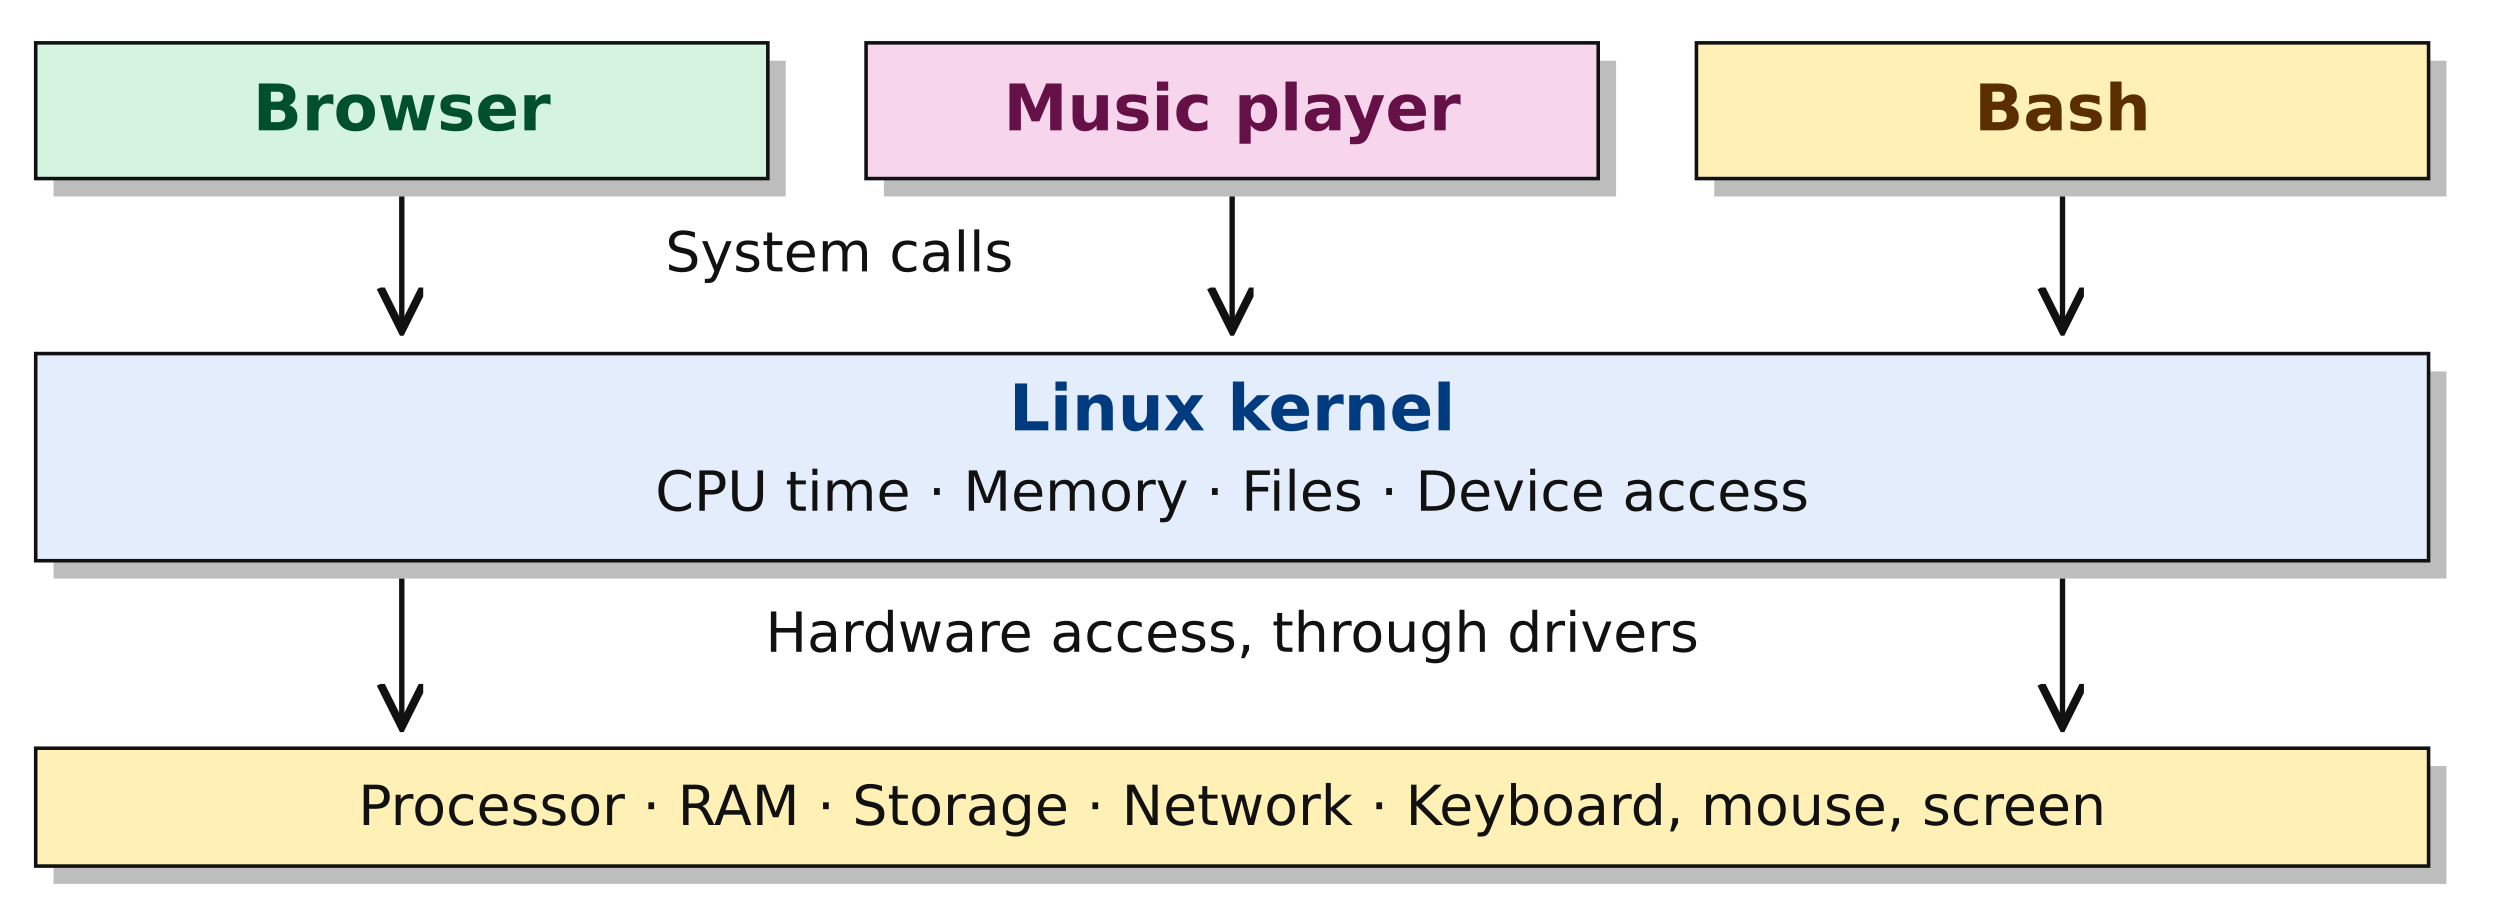
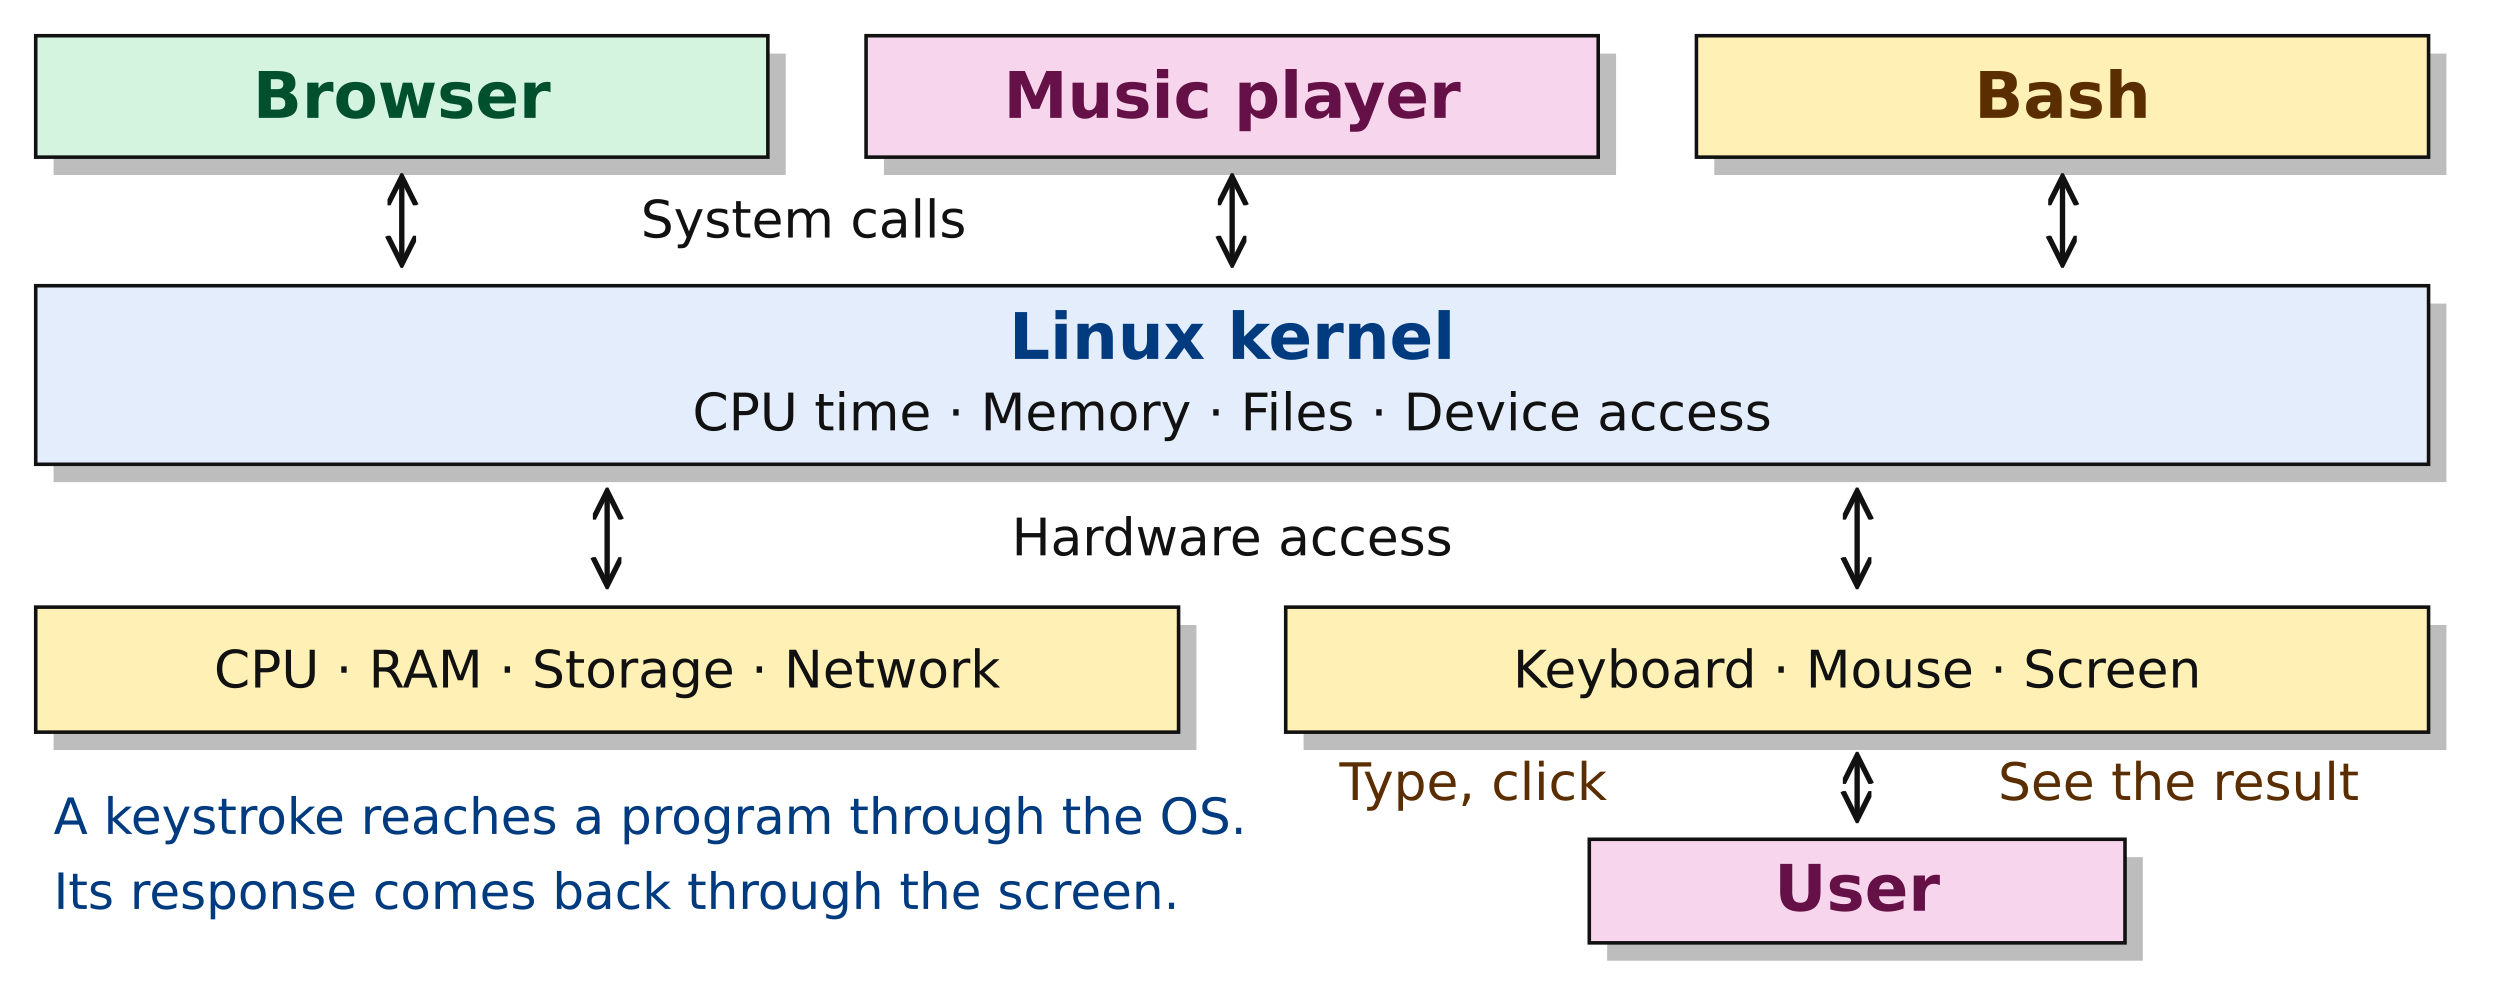
- <svg xmlns="http://www.w3.org/2000/svg" width="1400" height="510" viewBox="0 0 1400 510" role="img" aria-labelledby="title desc">
+ <svg xmlns="http://www.w3.org/2000/svg" width="1400" height="550" viewBox="0 0 1400 550" role="img" aria-labelledby="title desc">
  <defs>
-     <marker id="arrow" markerWidth="9" markerHeight="9" refX="7" refY="4" orient="auto">
+     <marker id="arrow" markerWidth="6" markerHeight="6" viewBox="0 0 9 9" refX="7" refY="4" orient="auto-start-reverse">
      <path d="M0 0 L8 4 L0 8" fill="none" stroke="#111" stroke-width="1.5" />
    </marker>
  </defs>
  <g font-family="DejaVu Sans, sans-serif" fill="#111">
    <g fill="#111" opacity=".28">
-       <path d="M30 34h410v76H30zM495 34h410v76H495zM960 34h410v76H960zM30 208h1340v116H30zM30 429h1340v66H30z" />
+       <path d="M30 30h410v68H30zM495 30h410v68H495zM960 30h410v68H960zM30 170h1340v100H30zM30 350h640v70H30zM730 350h640v70H730zM900 480h300v58H900z" />
    </g>
    <g stroke="#111" stroke-width="2">
-       <path d="M20 24h410v76H20z" fill="#d4f4df" />
-       <path d="M485 24h410v76H485z" fill="#f7d5ec" />
-       <path d="M950 24h410v76H950z" fill="#fff0b5" />
-       <path d="M20 198h1340v116H20z" fill="#e3edfc" />
-       <path d="M20 419h1340v66H20z" fill="#fff0b5" />
+       <path d="M20 20h410v68H20z" fill="#d4f4df" />
+       <path d="M485 20h410v68H485z" fill="#f7d5ec" />
+       <path d="M950 20h410v68H950z" fill="#fff0b5" />
+       <path d="M20 160h1340v100H20z" fill="#e3edfc" />
+       <path d="M20 340h640v70H20zM720 340h640v70H720z" fill="#fff0b5" />
+       <path d="M890 470h300v58H890z" fill="#f7d5ec" />
    </g>
    <g text-anchor="middle" font-size="36" font-weight="bold">
-       <text x="225" y="73" fill="#00502e">Browser</text>
-       <text x="690" y="73" fill="#651046">Music player</text>
-       <text x="1155" y="73" fill="#5a2e00">Bash</text>
-       <text x="690" y="241" fill="#003b80">Linux kernel</text>
+       <text x="225" y="66" fill="#00502e">Browser</text>
+       <text x="690" y="66" fill="#651046">Music player</text>
+       <text x="1155" y="66" fill="#5a2e00">Bash</text>
+       <text x="690" y="201" fill="#003b80">Linux kernel</text>
+       <text x="1040" y="510" fill="#651046">User</text>
    </g>
-     <g fill="none" stroke="#111" stroke-width="3" marker-end="url(#arrow)">
-       <path d="M225 110v72" />
-       <path d="M690 110v72" />
-       <path d="M1155 110v72" />
-       <path d="M225 324v80" />
-       <path d="M1155 324v80" />
+     <g fill="none" stroke="#111" stroke-width="3" marker-start="url(#arrow)" marker-end="url(#arrow)">
+       <path d="M225 101v45" />
+       <path d="M690 101v45" />
+       <path d="M1155 101v45" />
+       <path d="M340 277v49" />
+       <path d="M1040 277v49" />
+       <path d="M1040 425v32" />
    </g>
-     <g text-anchor="middle" font-size="31">
-       <text x="470" y="152">System calls</text>
-       <text x="690" y="286">CPU time · Memory · Files · Device access</text>
-       <text x="690" y="365">Hardware access, through drivers</text>
-       <text x="690" y="462">Processor · RAM · Storage · Network · Keyboard, mouse, screen</text>
+     <g text-anchor="middle" font-size="29">
+       <text x="450" y="133">System calls</text>
+       <text x="690" y="241">CPU time · Memory · Files · Device access</text>
+       <text x="690" y="311">Hardware access</text>
+       <text x="340" y="385">CPU · RAM · Storage · Network</text>
+       <text x="1040" y="385">Keyboard · Mouse · Screen</text>
+       <text x="825" y="448" fill="#5a2e00">Type, click</text>
+       <text x="1220" y="448" fill="#5a2e00">See the result</text>
+     </g>
+     <g font-size="28" fill="#003b80">
+       <text x="30" y="467">A keystroke reaches a program through the OS.</text>
+       <text x="30" y="509">Its response comes back through the screen.</text>
    </g>
  </g>
</svg>
